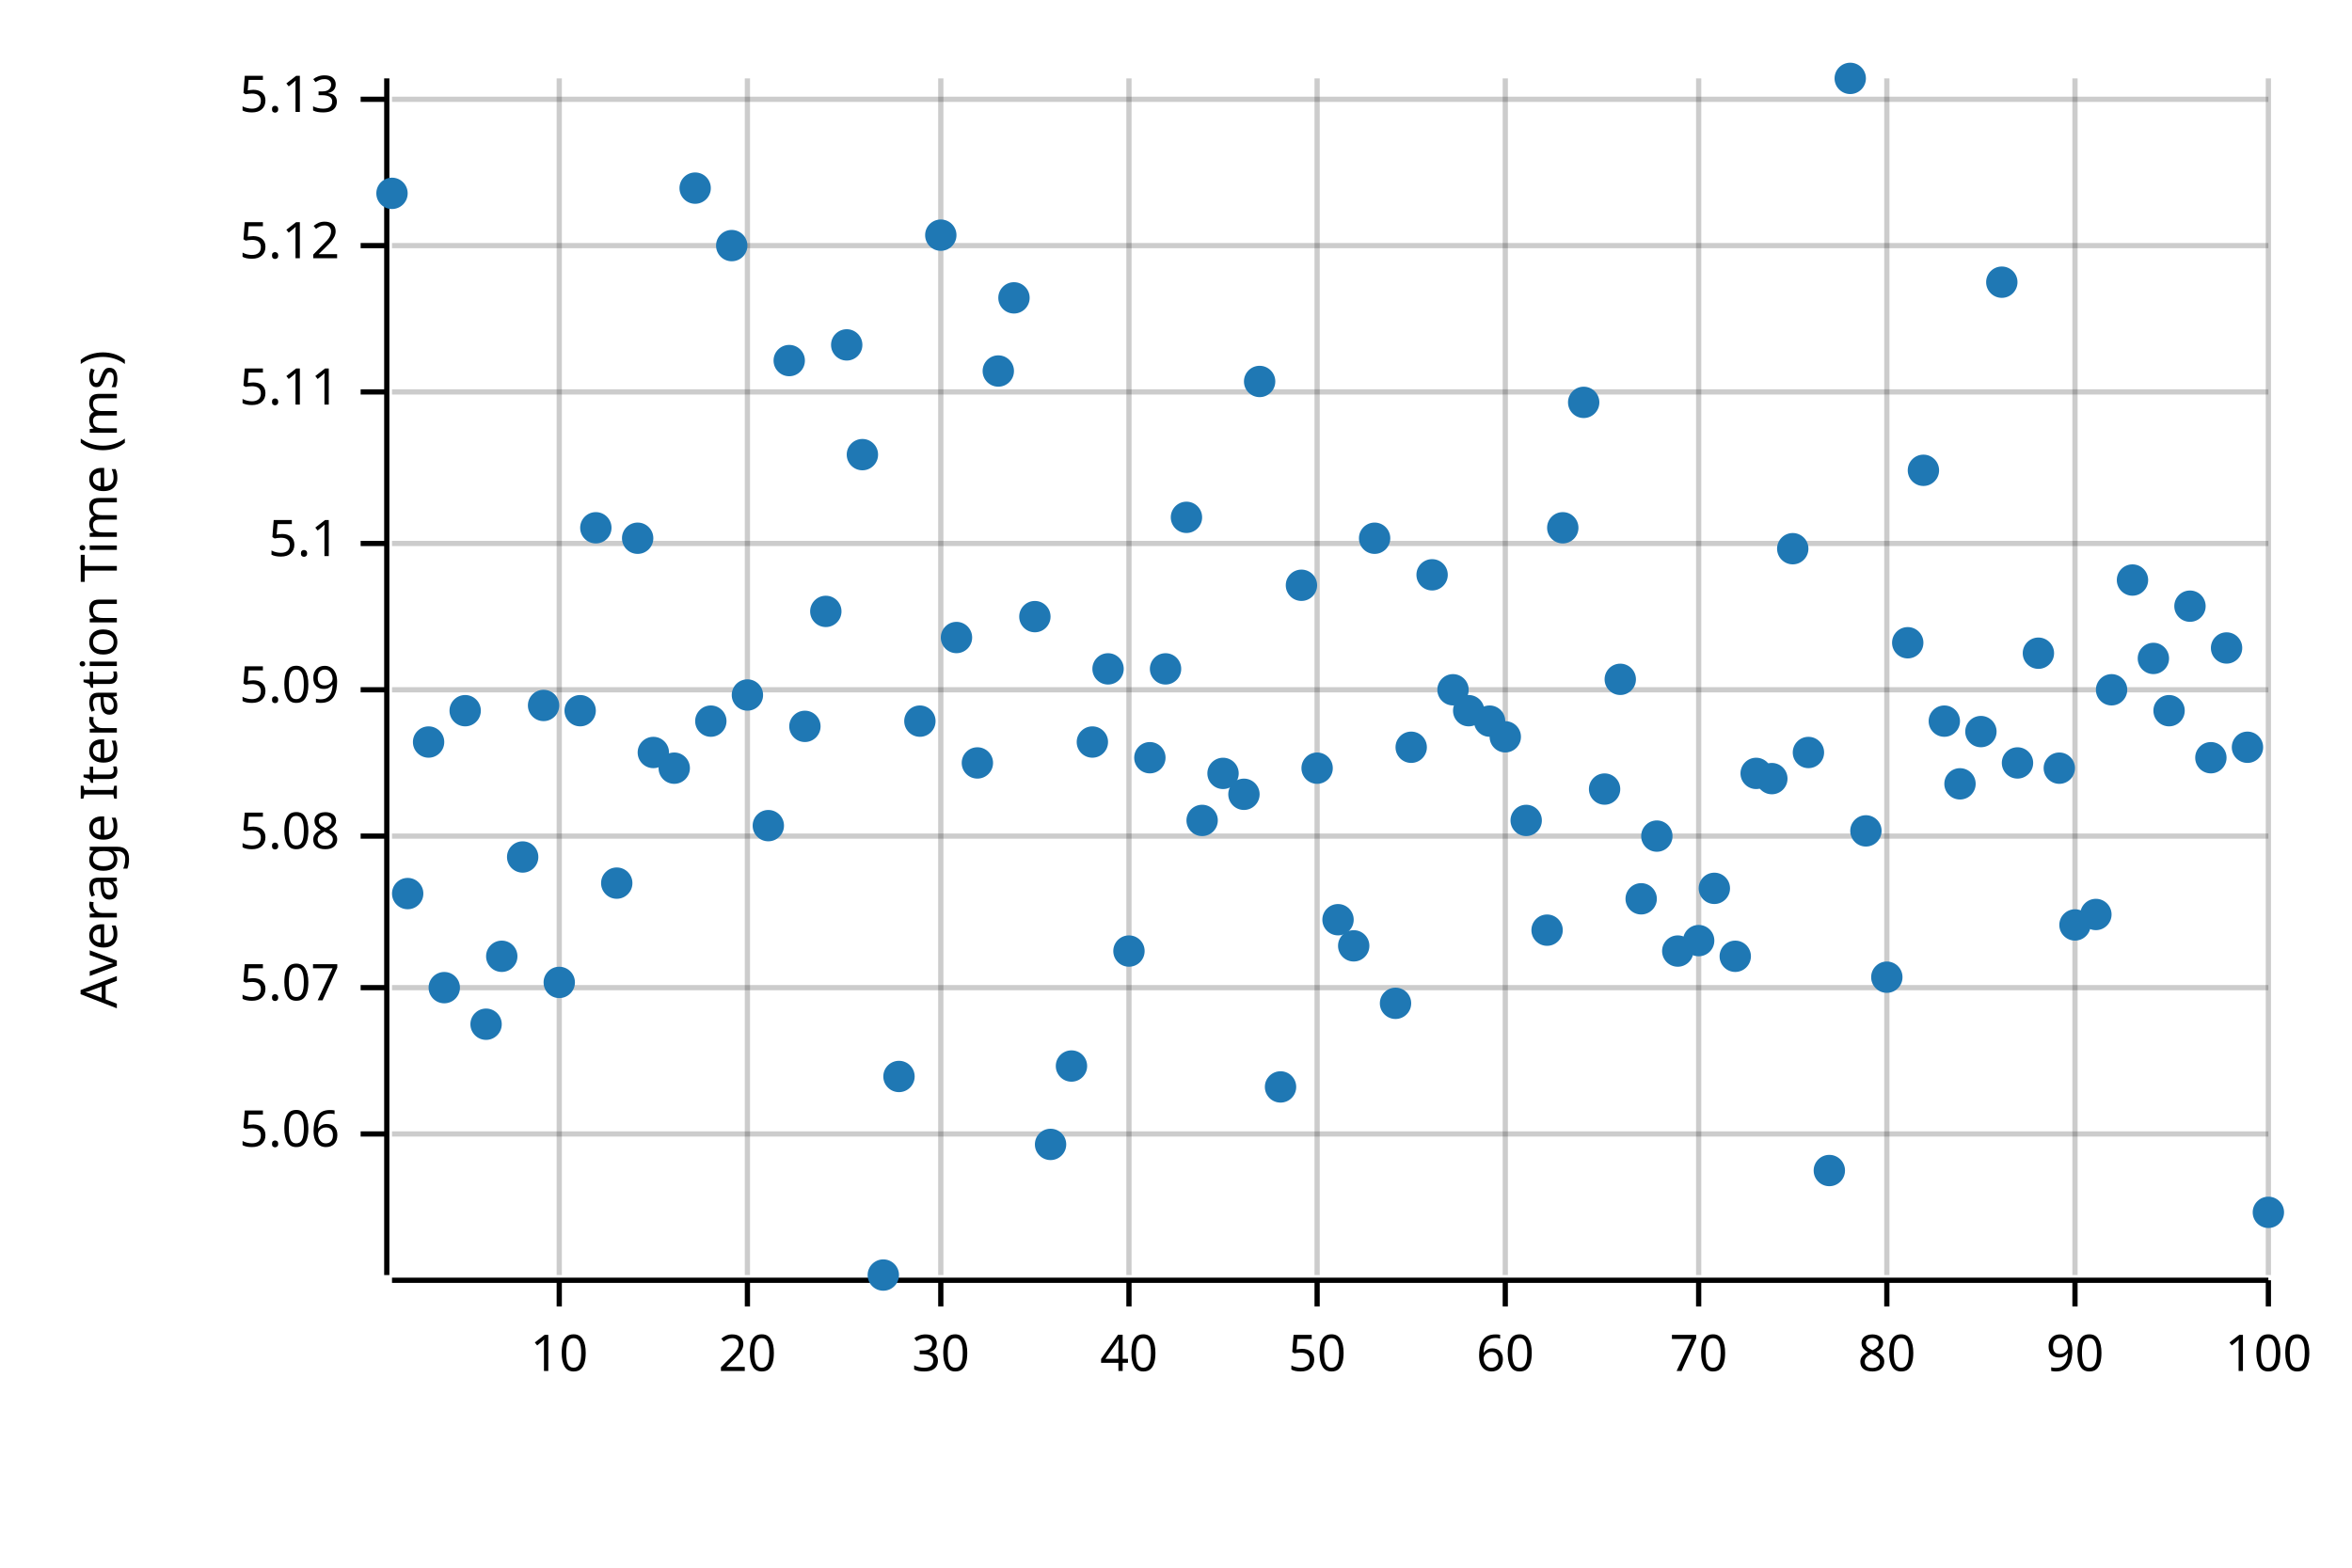
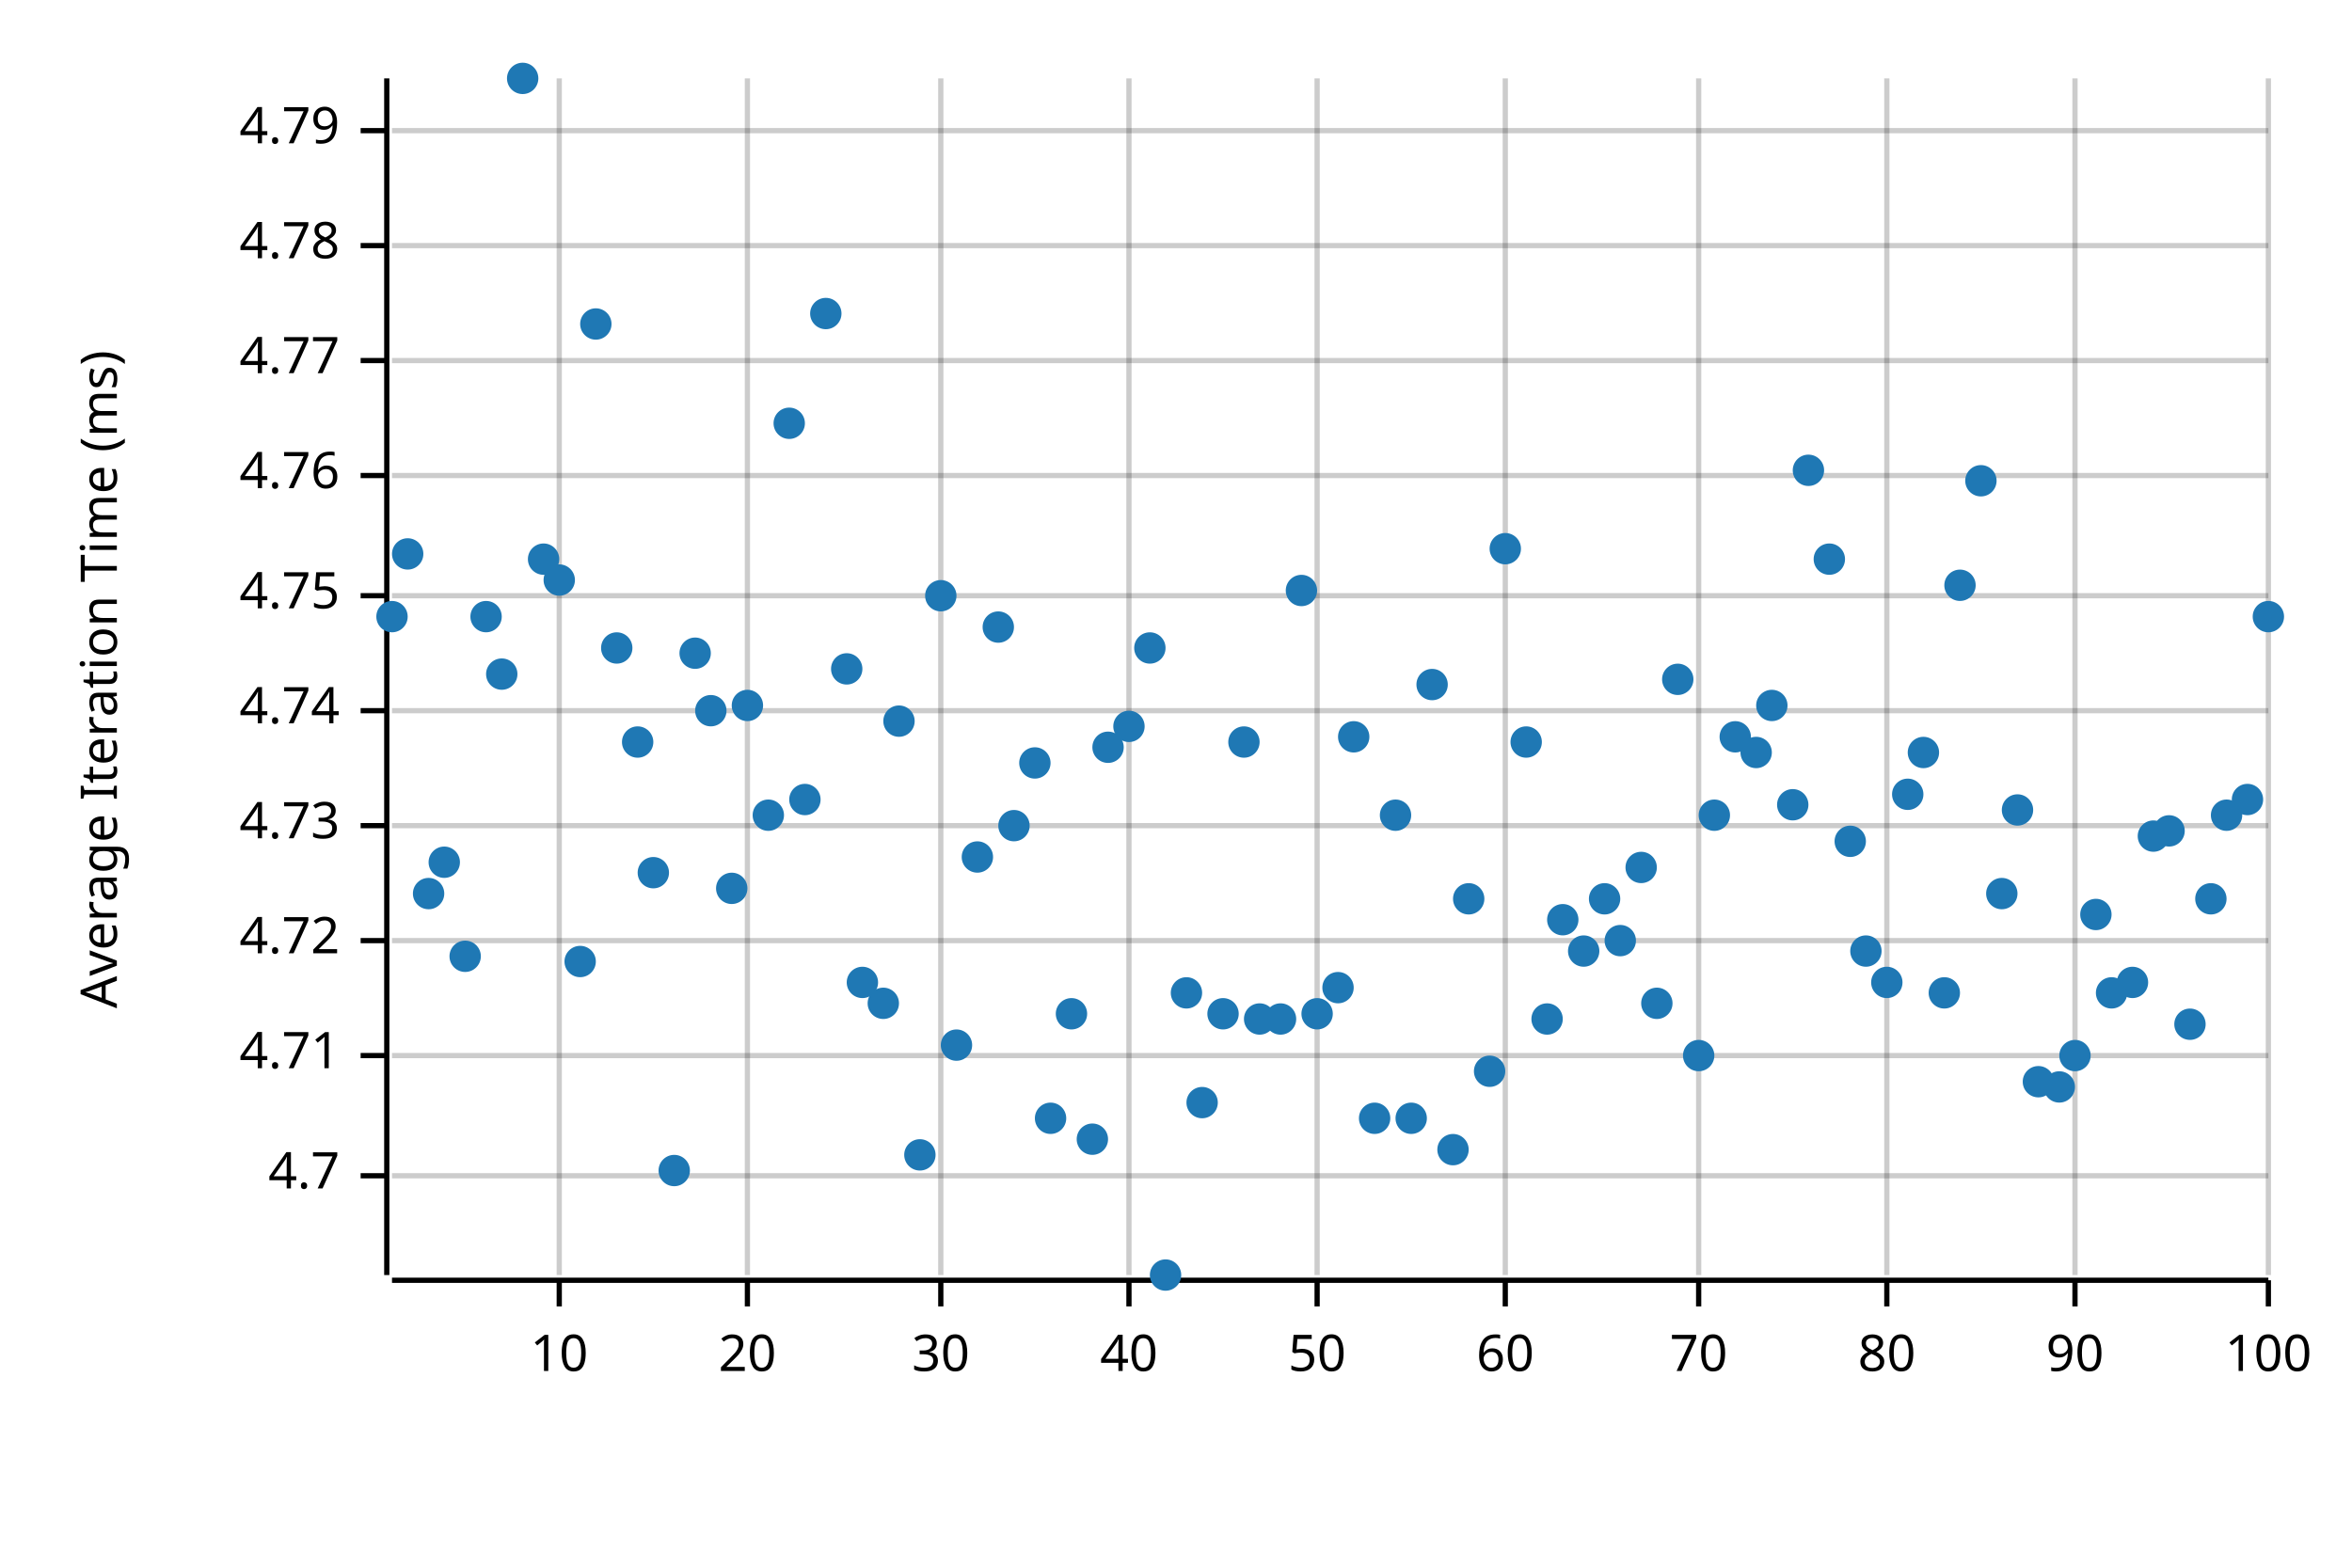
<svg xmlns="http://www.w3.org/2000/svg" width="450" height="300" viewBox="0 0 450 300">
  <text x="15" y="130" dy="0.76em" text-anchor="middle" font-family="sans-serif" font-size="9.677" opacity="1" fill="#000000" transform="rotate(270, 15, 130)">
Average Iteration Time (ms)
</text>
  <line opacity="0.2" stroke="#000000" stroke-width="1" x1="107" y1="244" x2="107" y2="15" />
  <line opacity="0.2" stroke="#000000" stroke-width="1" x1="143" y1="244" x2="143" y2="15" />
  <line opacity="0.2" stroke="#000000" stroke-width="1" x1="180" y1="244" x2="180" y2="15" />
  <line opacity="0.2" stroke="#000000" stroke-width="1" x1="216" y1="244" x2="216" y2="15" />
  <line opacity="0.2" stroke="#000000" stroke-width="1" x1="252" y1="244" x2="252" y2="15" />
  <line opacity="0.2" stroke="#000000" stroke-width="1" x1="288" y1="244" x2="288" y2="15" />
  <line opacity="0.2" stroke="#000000" stroke-width="1" x1="325" y1="244" x2="325" y2="15" />
  <line opacity="0.2" stroke="#000000" stroke-width="1" x1="361" y1="244" x2="361" y2="15" />
  <line opacity="0.2" stroke="#000000" stroke-width="1" x1="397" y1="244" x2="397" y2="15" />
  <line opacity="0.2" stroke="#000000" stroke-width="1" x1="434" y1="244" x2="434" y2="15" />
-   <line opacity="0.2" stroke="#000000" stroke-width="1" x1="75" y1="217" x2="434" y2="217" />
-   <line opacity="0.2" stroke="#000000" stroke-width="1" x1="75" y1="189" x2="434" y2="189" />
-   <line opacity="0.2" stroke="#000000" stroke-width="1" x1="75" y1="160" x2="434" y2="160" />
-   <line opacity="0.2" stroke="#000000" stroke-width="1" x1="75" y1="132" x2="434" y2="132" />
-   <line opacity="0.2" stroke="#000000" stroke-width="1" x1="75" y1="104" x2="434" y2="104" />
-   <line opacity="0.2" stroke="#000000" stroke-width="1" x1="75" y1="75" x2="434" y2="75" />
+   <line opacity="0.2" stroke="#000000" stroke-width="1" x1="75" y1="225" x2="434" y2="225" />
+   <line opacity="0.2" stroke="#000000" stroke-width="1" x1="75" y1="202" x2="434" y2="202" />
+   <line opacity="0.2" stroke="#000000" stroke-width="1" x1="75" y1="180" x2="434" y2="180" />
+   <line opacity="0.2" stroke="#000000" stroke-width="1" x1="75" y1="158" x2="434" y2="158" />
+   <line opacity="0.2" stroke="#000000" stroke-width="1" x1="75" y1="136" x2="434" y2="136" />
+   <line opacity="0.2" stroke="#000000" stroke-width="1" x1="75" y1="114" x2="434" y2="114" />
+   <line opacity="0.2" stroke="#000000" stroke-width="1" x1="75" y1="91" x2="434" y2="91" />
+   <line opacity="0.2" stroke="#000000" stroke-width="1" x1="75" y1="69" x2="434" y2="69" />
  <line opacity="0.2" stroke="#000000" stroke-width="1" x1="75" y1="47" x2="434" y2="47" />
-   <line opacity="0.2" stroke="#000000" stroke-width="1" x1="75" y1="19" x2="434" y2="19" />
+   <line opacity="0.2" stroke="#000000" stroke-width="1" x1="75" y1="25" x2="434" y2="25" />
  <polyline fill="none" opacity="1" stroke="#000000" stroke-width="1" points="74,15 74,244 " />
-   <text x="65" y="217" dy="0.5ex" text-anchor="end" font-family="sans-serif" font-size="9.677" opacity="1" fill="#000000">
- 5.06
- </text>
-   <polyline fill="none" opacity="1" stroke="#000000" stroke-width="1" points="69,217 74,217 " />
-   <text x="65" y="189" dy="0.5ex" text-anchor="end" font-family="sans-serif" font-size="9.677" opacity="1" fill="#000000">
- 5.07
- </text>
-   <polyline fill="none" opacity="1" stroke="#000000" stroke-width="1" points="69,189 74,189 " />
-   <text x="65" y="160" dy="0.5ex" text-anchor="end" font-family="sans-serif" font-size="9.677" opacity="1" fill="#000000">
- 5.08
- </text>
-   <polyline fill="none" opacity="1" stroke="#000000" stroke-width="1" points="69,160 74,160 " />
-   <text x="65" y="132" dy="0.5ex" text-anchor="end" font-family="sans-serif" font-size="9.677" opacity="1" fill="#000000">
- 5.09
- </text>
-   <polyline fill="none" opacity="1" stroke="#000000" stroke-width="1" points="69,132 74,132 " />
-   <text x="65" y="104" dy="0.5ex" text-anchor="end" font-family="sans-serif" font-size="9.677" opacity="1" fill="#000000">
- 5.1
- </text>
-   <polyline fill="none" opacity="1" stroke="#000000" stroke-width="1" points="69,104 74,104 " />
-   <text x="65" y="75" dy="0.5ex" text-anchor="end" font-family="sans-serif" font-size="9.677" opacity="1" fill="#000000">
- 5.11
- </text>
-   <polyline fill="none" opacity="1" stroke="#000000" stroke-width="1" points="69,75 74,75 " />
+   <text x="65" y="225" dy="0.5ex" text-anchor="end" font-family="sans-serif" font-size="9.677" opacity="1" fill="#000000">
+ 4.7
+ </text>
+   <polyline fill="none" opacity="1" stroke="#000000" stroke-width="1" points="69,225 74,225 " />
+   <text x="65" y="202" dy="0.5ex" text-anchor="end" font-family="sans-serif" font-size="9.677" opacity="1" fill="#000000">
+ 4.71
+ </text>
+   <polyline fill="none" opacity="1" stroke="#000000" stroke-width="1" points="69,202 74,202 " />
+   <text x="65" y="180" dy="0.5ex" text-anchor="end" font-family="sans-serif" font-size="9.677" opacity="1" fill="#000000">
+ 4.72
+ </text>
+   <polyline fill="none" opacity="1" stroke="#000000" stroke-width="1" points="69,180 74,180 " />
+   <text x="65" y="158" dy="0.5ex" text-anchor="end" font-family="sans-serif" font-size="9.677" opacity="1" fill="#000000">
+ 4.73
+ </text>
+   <polyline fill="none" opacity="1" stroke="#000000" stroke-width="1" points="69,158 74,158 " />
+   <text x="65" y="136" dy="0.5ex" text-anchor="end" font-family="sans-serif" font-size="9.677" opacity="1" fill="#000000">
+ 4.74
+ </text>
+   <polyline fill="none" opacity="1" stroke="#000000" stroke-width="1" points="69,136 74,136 " />
+   <text x="65" y="114" dy="0.5ex" text-anchor="end" font-family="sans-serif" font-size="9.677" opacity="1" fill="#000000">
+ 4.75
+ </text>
+   <polyline fill="none" opacity="1" stroke="#000000" stroke-width="1" points="69,114 74,114 " />
+   <text x="65" y="91" dy="0.5ex" text-anchor="end" font-family="sans-serif" font-size="9.677" opacity="1" fill="#000000">
+ 4.76
+ </text>
+   <polyline fill="none" opacity="1" stroke="#000000" stroke-width="1" points="69,91 74,91 " />
+   <text x="65" y="69" dy="0.5ex" text-anchor="end" font-family="sans-serif" font-size="9.677" opacity="1" fill="#000000">
+ 4.77
+ </text>
+   <polyline fill="none" opacity="1" stroke="#000000" stroke-width="1" points="69,69 74,69 " />
  <text x="65" y="47" dy="0.5ex" text-anchor="end" font-family="sans-serif" font-size="9.677" opacity="1" fill="#000000">
- 5.12
+ 4.78
</text>
  <polyline fill="none" opacity="1" stroke="#000000" stroke-width="1" points="69,47 74,47 " />
-   <text x="65" y="19" dy="0.5ex" text-anchor="end" font-family="sans-serif" font-size="9.677" opacity="1" fill="#000000">
- 5.13
- </text>
-   <polyline fill="none" opacity="1" stroke="#000000" stroke-width="1" points="69,19 74,19 " />
+   <text x="65" y="25" dy="0.5ex" text-anchor="end" font-family="sans-serif" font-size="9.677" opacity="1" fill="#000000">
+ 4.79
+ </text>
+   <polyline fill="none" opacity="1" stroke="#000000" stroke-width="1" points="69,25 74,25 " />
  <polyline fill="none" opacity="1" stroke="#000000" stroke-width="1" points="75,245 434,245 " />
  <text x="107" y="255" dy="0.76em" text-anchor="middle" font-family="sans-serif" font-size="9.677" opacity="1" fill="#000000">
10
</text>
  <polyline fill="none" opacity="1" stroke="#000000" stroke-width="1" points="107,245 107,250 " />
  <text x="143" y="255" dy="0.76em" text-anchor="middle" font-family="sans-serif" font-size="9.677" opacity="1" fill="#000000">
20
</text>
  <polyline fill="none" opacity="1" stroke="#000000" stroke-width="1" points="143,245 143,250 " />
  <text x="180" y="255" dy="0.76em" text-anchor="middle" font-family="sans-serif" font-size="9.677" opacity="1" fill="#000000">
30
</text>
  <polyline fill="none" opacity="1" stroke="#000000" stroke-width="1" points="180,245 180,250 " />
  <text x="216" y="255" dy="0.76em" text-anchor="middle" font-family="sans-serif" font-size="9.677" opacity="1" fill="#000000">
40
</text>
  <polyline fill="none" opacity="1" stroke="#000000" stroke-width="1" points="216,245 216,250 " />
  <text x="252" y="255" dy="0.76em" text-anchor="middle" font-family="sans-serif" font-size="9.677" opacity="1" fill="#000000">
50
</text>
  <polyline fill="none" opacity="1" stroke="#000000" stroke-width="1" points="252,245 252,250 " />
  <text x="288" y="255" dy="0.76em" text-anchor="middle" font-family="sans-serif" font-size="9.677" opacity="1" fill="#000000">
60
</text>
  <polyline fill="none" opacity="1" stroke="#000000" stroke-width="1" points="288,245 288,250 " />
  <text x="325" y="255" dy="0.76em" text-anchor="middle" font-family="sans-serif" font-size="9.677" opacity="1" fill="#000000">
70
</text>
  <polyline fill="none" opacity="1" stroke="#000000" stroke-width="1" points="325,245 325,250 " />
  <text x="361" y="255" dy="0.76em" text-anchor="middle" font-family="sans-serif" font-size="9.677" opacity="1" fill="#000000">
80
</text>
  <polyline fill="none" opacity="1" stroke="#000000" stroke-width="1" points="361,245 361,250 " />
  <text x="397" y="255" dy="0.76em" text-anchor="middle" font-family="sans-serif" font-size="9.677" opacity="1" fill="#000000">
90
</text>
  <polyline fill="none" opacity="1" stroke="#000000" stroke-width="1" points="397,245 397,250 " />
  <text x="434" y="255" dy="0.76em" text-anchor="middle" font-family="sans-serif" font-size="9.677" opacity="1" fill="#000000">
100
</text>
  <polyline fill="none" opacity="1" stroke="#000000" stroke-width="1" points="434,245 434,250 " />
-   <circle cx="75" cy="37" r="3" opacity="1" fill="#1F78B4" stroke="none" stroke-width="1" />
-   <circle cx="78" cy="171" r="3" opacity="1" fill="#1F78B4" stroke="none" stroke-width="1" />
-   <circle cx="82" cy="142" r="3" opacity="1" fill="#1F78B4" stroke="none" stroke-width="1" />
-   <circle cx="85" cy="189" r="3" opacity="1" fill="#1F78B4" stroke="none" stroke-width="1" />
-   <circle cx="89" cy="136" r="3" opacity="1" fill="#1F78B4" stroke="none" stroke-width="1" />
-   <circle cx="93" cy="196" r="3" opacity="1" fill="#1F78B4" stroke="none" stroke-width="1" />
-   <circle cx="96" cy="183" r="3" opacity="1" fill="#1F78B4" stroke="none" stroke-width="1" />
-   <circle cx="100" cy="164" r="3" opacity="1" fill="#1F78B4" stroke="none" stroke-width="1" />
-   <circle cx="104" cy="135" r="3" opacity="1" fill="#1F78B4" stroke="none" stroke-width="1" />
-   <circle cx="107" cy="188" r="3" opacity="1" fill="#1F78B4" stroke="none" stroke-width="1" />
-   <circle cx="111" cy="136" r="3" opacity="1" fill="#1F78B4" stroke="none" stroke-width="1" />
-   <circle cx="114" cy="101" r="3" opacity="1" fill="#1F78B4" stroke="none" stroke-width="1" />
-   <circle cx="118" cy="169" r="3" opacity="1" fill="#1F78B4" stroke="none" stroke-width="1" />
-   <circle cx="122" cy="103" r="3" opacity="1" fill="#1F78B4" stroke="none" stroke-width="1" />
-   <circle cx="125" cy="144" r="3" opacity="1" fill="#1F78B4" stroke="none" stroke-width="1" />
-   <circle cx="129" cy="147" r="3" opacity="1" fill="#1F78B4" stroke="none" stroke-width="1" />
-   <circle cx="133" cy="36" r="3" opacity="1" fill="#1F78B4" stroke="none" stroke-width="1" />
-   <circle cx="136" cy="138" r="3" opacity="1" fill="#1F78B4" stroke="none" stroke-width="1" />
-   <circle cx="140" cy="47" r="3" opacity="1" fill="#1F78B4" stroke="none" stroke-width="1" />
-   <circle cx="143" cy="133" r="3" opacity="1" fill="#1F78B4" stroke="none" stroke-width="1" />
-   <circle cx="147" cy="158" r="3" opacity="1" fill="#1F78B4" stroke="none" stroke-width="1" />
-   <circle cx="151" cy="69" r="3" opacity="1" fill="#1F78B4" stroke="none" stroke-width="1" />
-   <circle cx="154" cy="139" r="3" opacity="1" fill="#1F78B4" stroke="none" stroke-width="1" />
-   <circle cx="158" cy="117" r="3" opacity="1" fill="#1F78B4" stroke="none" stroke-width="1" />
-   <circle cx="162" cy="66" r="3" opacity="1" fill="#1F78B4" stroke="none" stroke-width="1" />
-   <circle cx="165" cy="87" r="3" opacity="1" fill="#1F78B4" stroke="none" stroke-width="1" />
-   <circle cx="169" cy="244" r="3" opacity="1" fill="#1F78B4" stroke="none" stroke-width="1" />
-   <circle cx="172" cy="206" r="3" opacity="1" fill="#1F78B4" stroke="none" stroke-width="1" />
-   <circle cx="176" cy="138" r="3" opacity="1" fill="#1F78B4" stroke="none" stroke-width="1" />
-   <circle cx="180" cy="45" r="3" opacity="1" fill="#1F78B4" stroke="none" stroke-width="1" />
-   <circle cx="183" cy="122" r="3" opacity="1" fill="#1F78B4" stroke="none" stroke-width="1" />
-   <circle cx="187" cy="146" r="3" opacity="1" fill="#1F78B4" stroke="none" stroke-width="1" />
-   <circle cx="191" cy="71" r="3" opacity="1" fill="#1F78B4" stroke="none" stroke-width="1" />
-   <circle cx="194" cy="57" r="3" opacity="1" fill="#1F78B4" stroke="none" stroke-width="1" />
-   <circle cx="198" cy="118" r="3" opacity="1" fill="#1F78B4" stroke="none" stroke-width="1" />
-   <circle cx="201" cy="219" r="3" opacity="1" fill="#1F78B4" stroke="none" stroke-width="1" />
-   <circle cx="205" cy="204" r="3" opacity="1" fill="#1F78B4" stroke="none" stroke-width="1" />
-   <circle cx="209" cy="142" r="3" opacity="1" fill="#1F78B4" stroke="none" stroke-width="1" />
-   <circle cx="212" cy="128" r="3" opacity="1" fill="#1F78B4" stroke="none" stroke-width="1" />
-   <circle cx="216" cy="182" r="3" opacity="1" fill="#1F78B4" stroke="none" stroke-width="1" />
-   <circle cx="220" cy="145" r="3" opacity="1" fill="#1F78B4" stroke="none" stroke-width="1" />
-   <circle cx="223" cy="128" r="3" opacity="1" fill="#1F78B4" stroke="none" stroke-width="1" />
-   <circle cx="227" cy="99" r="3" opacity="1" fill="#1F78B4" stroke="none" stroke-width="1" />
-   <circle cx="230" cy="157" r="3" opacity="1" fill="#1F78B4" stroke="none" stroke-width="1" />
-   <circle cx="234" cy="148" r="3" opacity="1" fill="#1F78B4" stroke="none" stroke-width="1" />
-   <circle cx="238" cy="152" r="3" opacity="1" fill="#1F78B4" stroke="none" stroke-width="1" />
-   <circle cx="241" cy="73" r="3" opacity="1" fill="#1F78B4" stroke="none" stroke-width="1" />
-   <circle cx="245" cy="208" r="3" opacity="1" fill="#1F78B4" stroke="none" stroke-width="1" />
-   <circle cx="249" cy="112" r="3" opacity="1" fill="#1F78B4" stroke="none" stroke-width="1" />
-   <circle cx="252" cy="147" r="3" opacity="1" fill="#1F78B4" stroke="none" stroke-width="1" />
-   <circle cx="256" cy="176" r="3" opacity="1" fill="#1F78B4" stroke="none" stroke-width="1" />
-   <circle cx="259" cy="181" r="3" opacity="1" fill="#1F78B4" stroke="none" stroke-width="1" />
-   <circle cx="263" cy="103" r="3" opacity="1" fill="#1F78B4" stroke="none" stroke-width="1" />
-   <circle cx="267" cy="192" r="3" opacity="1" fill="#1F78B4" stroke="none" stroke-width="1" />
-   <circle cx="270" cy="143" r="3" opacity="1" fill="#1F78B4" stroke="none" stroke-width="1" />
-   <circle cx="274" cy="110" r="3" opacity="1" fill="#1F78B4" stroke="none" stroke-width="1" />
-   <circle cx="278" cy="132" r="3" opacity="1" fill="#1F78B4" stroke="none" stroke-width="1" />
-   <circle cx="281" cy="136" r="3" opacity="1" fill="#1F78B4" stroke="none" stroke-width="1" />
-   <circle cx="285" cy="138" r="3" opacity="1" fill="#1F78B4" stroke="none" stroke-width="1" />
-   <circle cx="288" cy="141" r="3" opacity="1" fill="#1F78B4" stroke="none" stroke-width="1" />
-   <circle cx="292" cy="157" r="3" opacity="1" fill="#1F78B4" stroke="none" stroke-width="1" />
-   <circle cx="296" cy="178" r="3" opacity="1" fill="#1F78B4" stroke="none" stroke-width="1" />
-   <circle cx="299" cy="101" r="3" opacity="1" fill="#1F78B4" stroke="none" stroke-width="1" />
-   <circle cx="303" cy="77" r="3" opacity="1" fill="#1F78B4" stroke="none" stroke-width="1" />
-   <circle cx="307" cy="151" r="3" opacity="1" fill="#1F78B4" stroke="none" stroke-width="1" />
-   <circle cx="310" cy="130" r="3" opacity="1" fill="#1F78B4" stroke="none" stroke-width="1" />
-   <circle cx="314" cy="172" r="3" opacity="1" fill="#1F78B4" stroke="none" stroke-width="1" />
-   <circle cx="317" cy="160" r="3" opacity="1" fill="#1F78B4" stroke="none" stroke-width="1" />
-   <circle cx="321" cy="182" r="3" opacity="1" fill="#1F78B4" stroke="none" stroke-width="1" />
-   <circle cx="325" cy="180" r="3" opacity="1" fill="#1F78B4" stroke="none" stroke-width="1" />
-   <circle cx="328" cy="170" r="3" opacity="1" fill="#1F78B4" stroke="none" stroke-width="1" />
-   <circle cx="332" cy="183" r="3" opacity="1" fill="#1F78B4" stroke="none" stroke-width="1" />
-   <circle cx="336" cy="148" r="3" opacity="1" fill="#1F78B4" stroke="none" stroke-width="1" />
-   <circle cx="339" cy="149" r="3" opacity="1" fill="#1F78B4" stroke="none" stroke-width="1" />
-   <circle cx="343" cy="105" r="3" opacity="1" fill="#1F78B4" stroke="none" stroke-width="1" />
-   <circle cx="346" cy="144" r="3" opacity="1" fill="#1F78B4" stroke="none" stroke-width="1" />
-   <circle cx="350" cy="224" r="3" opacity="1" fill="#1F78B4" stroke="none" stroke-width="1" />
-   <circle cx="354" cy="15" r="3" opacity="1" fill="#1F78B4" stroke="none" stroke-width="1" />
-   <circle cx="357" cy="159" r="3" opacity="1" fill="#1F78B4" stroke="none" stroke-width="1" />
-   <circle cx="361" cy="187" r="3" opacity="1" fill="#1F78B4" stroke="none" stroke-width="1" />
-   <circle cx="365" cy="123" r="3" opacity="1" fill="#1F78B4" stroke="none" stroke-width="1" />
-   <circle cx="368" cy="90" r="3" opacity="1" fill="#1F78B4" stroke="none" stroke-width="1" />
-   <circle cx="372" cy="138" r="3" opacity="1" fill="#1F78B4" stroke="none" stroke-width="1" />
-   <circle cx="375" cy="150" r="3" opacity="1" fill="#1F78B4" stroke="none" stroke-width="1" />
-   <circle cx="379" cy="140" r="3" opacity="1" fill="#1F78B4" stroke="none" stroke-width="1" />
-   <circle cx="383" cy="54" r="3" opacity="1" fill="#1F78B4" stroke="none" stroke-width="1" />
-   <circle cx="386" cy="146" r="3" opacity="1" fill="#1F78B4" stroke="none" stroke-width="1" />
-   <circle cx="390" cy="125" r="3" opacity="1" fill="#1F78B4" stroke="none" stroke-width="1" />
-   <circle cx="394" cy="147" r="3" opacity="1" fill="#1F78B4" stroke="none" stroke-width="1" />
-   <circle cx="397" cy="177" r="3" opacity="1" fill="#1F78B4" stroke="none" stroke-width="1" />
+   <circle cx="75" cy="118" r="3" opacity="1" fill="#1F78B4" stroke="none" stroke-width="1" />
+   <circle cx="78" cy="106" r="3" opacity="1" fill="#1F78B4" stroke="none" stroke-width="1" />
+   <circle cx="82" cy="171" r="3" opacity="1" fill="#1F78B4" stroke="none" stroke-width="1" />
+   <circle cx="85" cy="165" r="3" opacity="1" fill="#1F78B4" stroke="none" stroke-width="1" />
+   <circle cx="89" cy="183" r="3" opacity="1" fill="#1F78B4" stroke="none" stroke-width="1" />
+   <circle cx="93" cy="118" r="3" opacity="1" fill="#1F78B4" stroke="none" stroke-width="1" />
+   <circle cx="96" cy="129" r="3" opacity="1" fill="#1F78B4" stroke="none" stroke-width="1" />
+   <circle cx="100" cy="15" r="3" opacity="1" fill="#1F78B4" stroke="none" stroke-width="1" />
+   <circle cx="104" cy="107" r="3" opacity="1" fill="#1F78B4" stroke="none" stroke-width="1" />
+   <circle cx="107" cy="111" r="3" opacity="1" fill="#1F78B4" stroke="none" stroke-width="1" />
+   <circle cx="111" cy="184" r="3" opacity="1" fill="#1F78B4" stroke="none" stroke-width="1" />
+   <circle cx="114" cy="62" r="3" opacity="1" fill="#1F78B4" stroke="none" stroke-width="1" />
+   <circle cx="118" cy="124" r="3" opacity="1" fill="#1F78B4" stroke="none" stroke-width="1" />
+   <circle cx="122" cy="142" r="3" opacity="1" fill="#1F78B4" stroke="none" stroke-width="1" />
+   <circle cx="125" cy="167" r="3" opacity="1" fill="#1F78B4" stroke="none" stroke-width="1" />
+   <circle cx="129" cy="224" r="3" opacity="1" fill="#1F78B4" stroke="none" stroke-width="1" />
+   <circle cx="133" cy="125" r="3" opacity="1" fill="#1F78B4" stroke="none" stroke-width="1" />
+   <circle cx="136" cy="136" r="3" opacity="1" fill="#1F78B4" stroke="none" stroke-width="1" />
+   <circle cx="140" cy="170" r="3" opacity="1" fill="#1F78B4" stroke="none" stroke-width="1" />
+   <circle cx="143" cy="135" r="3" opacity="1" fill="#1F78B4" stroke="none" stroke-width="1" />
+   <circle cx="147" cy="156" r="3" opacity="1" fill="#1F78B4" stroke="none" stroke-width="1" />
+   <circle cx="151" cy="81" r="3" opacity="1" fill="#1F78B4" stroke="none" stroke-width="1" />
+   <circle cx="154" cy="153" r="3" opacity="1" fill="#1F78B4" stroke="none" stroke-width="1" />
+   <circle cx="158" cy="60" r="3" opacity="1" fill="#1F78B4" stroke="none" stroke-width="1" />
+   <circle cx="162" cy="128" r="3" opacity="1" fill="#1F78B4" stroke="none" stroke-width="1" />
+   <circle cx="165" cy="188" r="3" opacity="1" fill="#1F78B4" stroke="none" stroke-width="1" />
+   <circle cx="169" cy="192" r="3" opacity="1" fill="#1F78B4" stroke="none" stroke-width="1" />
+   <circle cx="172" cy="138" r="3" opacity="1" fill="#1F78B4" stroke="none" stroke-width="1" />
+   <circle cx="176" cy="221" r="3" opacity="1" fill="#1F78B4" stroke="none" stroke-width="1" />
+   <circle cx="180" cy="114" r="3" opacity="1" fill="#1F78B4" stroke="none" stroke-width="1" />
+   <circle cx="183" cy="200" r="3" opacity="1" fill="#1F78B4" stroke="none" stroke-width="1" />
+   <circle cx="187" cy="164" r="3" opacity="1" fill="#1F78B4" stroke="none" stroke-width="1" />
+   <circle cx="191" cy="120" r="3" opacity="1" fill="#1F78B4" stroke="none" stroke-width="1" />
+   <circle cx="194" cy="158" r="3" opacity="1" fill="#1F78B4" stroke="none" stroke-width="1" />
+   <circle cx="198" cy="146" r="3" opacity="1" fill="#1F78B4" stroke="none" stroke-width="1" />
+   <circle cx="201" cy="214" r="3" opacity="1" fill="#1F78B4" stroke="none" stroke-width="1" />
+   <circle cx="205" cy="194" r="3" opacity="1" fill="#1F78B4" stroke="none" stroke-width="1" />
+   <circle cx="209" cy="218" r="3" opacity="1" fill="#1F78B4" stroke="none" stroke-width="1" />
+   <circle cx="212" cy="143" r="3" opacity="1" fill="#1F78B4" stroke="none" stroke-width="1" />
+   <circle cx="216" cy="139" r="3" opacity="1" fill="#1F78B4" stroke="none" stroke-width="1" />
+   <circle cx="220" cy="124" r="3" opacity="1" fill="#1F78B4" stroke="none" stroke-width="1" />
+   <circle cx="223" cy="244" r="3" opacity="1" fill="#1F78B4" stroke="none" stroke-width="1" />
+   <circle cx="227" cy="190" r="3" opacity="1" fill="#1F78B4" stroke="none" stroke-width="1" />
+   <circle cx="230" cy="211" r="3" opacity="1" fill="#1F78B4" stroke="none" stroke-width="1" />
+   <circle cx="234" cy="194" r="3" opacity="1" fill="#1F78B4" stroke="none" stroke-width="1" />
+   <circle cx="238" cy="142" r="3" opacity="1" fill="#1F78B4" stroke="none" stroke-width="1" />
+   <circle cx="241" cy="195" r="3" opacity="1" fill="#1F78B4" stroke="none" stroke-width="1" />
+   <circle cx="245" cy="195" r="3" opacity="1" fill="#1F78B4" stroke="none" stroke-width="1" />
+   <circle cx="249" cy="113" r="3" opacity="1" fill="#1F78B4" stroke="none" stroke-width="1" />
+   <circle cx="252" cy="194" r="3" opacity="1" fill="#1F78B4" stroke="none" stroke-width="1" />
+   <circle cx="256" cy="189" r="3" opacity="1" fill="#1F78B4" stroke="none" stroke-width="1" />
+   <circle cx="259" cy="141" r="3" opacity="1" fill="#1F78B4" stroke="none" stroke-width="1" />
+   <circle cx="263" cy="214" r="3" opacity="1" fill="#1F78B4" stroke="none" stroke-width="1" />
+   <circle cx="267" cy="156" r="3" opacity="1" fill="#1F78B4" stroke="none" stroke-width="1" />
+   <circle cx="270" cy="214" r="3" opacity="1" fill="#1F78B4" stroke="none" stroke-width="1" />
+   <circle cx="274" cy="131" r="3" opacity="1" fill="#1F78B4" stroke="none" stroke-width="1" />
+   <circle cx="278" cy="220" r="3" opacity="1" fill="#1F78B4" stroke="none" stroke-width="1" />
+   <circle cx="281" cy="172" r="3" opacity="1" fill="#1F78B4" stroke="none" stroke-width="1" />
+   <circle cx="285" cy="205" r="3" opacity="1" fill="#1F78B4" stroke="none" stroke-width="1" />
+   <circle cx="288" cy="105" r="3" opacity="1" fill="#1F78B4" stroke="none" stroke-width="1" />
+   <circle cx="292" cy="142" r="3" opacity="1" fill="#1F78B4" stroke="none" stroke-width="1" />
+   <circle cx="296" cy="195" r="3" opacity="1" fill="#1F78B4" stroke="none" stroke-width="1" />
+   <circle cx="299" cy="176" r="3" opacity="1" fill="#1F78B4" stroke="none" stroke-width="1" />
+   <circle cx="303" cy="182" r="3" opacity="1" fill="#1F78B4" stroke="none" stroke-width="1" />
+   <circle cx="307" cy="172" r="3" opacity="1" fill="#1F78B4" stroke="none" stroke-width="1" />
+   <circle cx="310" cy="180" r="3" opacity="1" fill="#1F78B4" stroke="none" stroke-width="1" />
+   <circle cx="314" cy="166" r="3" opacity="1" fill="#1F78B4" stroke="none" stroke-width="1" />
+   <circle cx="317" cy="192" r="3" opacity="1" fill="#1F78B4" stroke="none" stroke-width="1" />
+   <circle cx="321" cy="130" r="3" opacity="1" fill="#1F78B4" stroke="none" stroke-width="1" />
+   <circle cx="325" cy="202" r="3" opacity="1" fill="#1F78B4" stroke="none" stroke-width="1" />
+   <circle cx="328" cy="156" r="3" opacity="1" fill="#1F78B4" stroke="none" stroke-width="1" />
+   <circle cx="332" cy="141" r="3" opacity="1" fill="#1F78B4" stroke="none" stroke-width="1" />
+   <circle cx="336" cy="144" r="3" opacity="1" fill="#1F78B4" stroke="none" stroke-width="1" />
+   <circle cx="339" cy="135" r="3" opacity="1" fill="#1F78B4" stroke="none" stroke-width="1" />
+   <circle cx="343" cy="154" r="3" opacity="1" fill="#1F78B4" stroke="none" stroke-width="1" />
+   <circle cx="346" cy="90" r="3" opacity="1" fill="#1F78B4" stroke="none" stroke-width="1" />
+   <circle cx="350" cy="107" r="3" opacity="1" fill="#1F78B4" stroke="none" stroke-width="1" />
+   <circle cx="354" cy="161" r="3" opacity="1" fill="#1F78B4" stroke="none" stroke-width="1" />
+   <circle cx="357" cy="182" r="3" opacity="1" fill="#1F78B4" stroke="none" stroke-width="1" />
+   <circle cx="361" cy="188" r="3" opacity="1" fill="#1F78B4" stroke="none" stroke-width="1" />
+   <circle cx="365" cy="152" r="3" opacity="1" fill="#1F78B4" stroke="none" stroke-width="1" />
+   <circle cx="368" cy="144" r="3" opacity="1" fill="#1F78B4" stroke="none" stroke-width="1" />
+   <circle cx="372" cy="190" r="3" opacity="1" fill="#1F78B4" stroke="none" stroke-width="1" />
+   <circle cx="375" cy="112" r="3" opacity="1" fill="#1F78B4" stroke="none" stroke-width="1" />
+   <circle cx="379" cy="92" r="3" opacity="1" fill="#1F78B4" stroke="none" stroke-width="1" />
+   <circle cx="383" cy="171" r="3" opacity="1" fill="#1F78B4" stroke="none" stroke-width="1" />
+   <circle cx="386" cy="155" r="3" opacity="1" fill="#1F78B4" stroke="none" stroke-width="1" />
+   <circle cx="390" cy="207" r="3" opacity="1" fill="#1F78B4" stroke="none" stroke-width="1" />
+   <circle cx="394" cy="208" r="3" opacity="1" fill="#1F78B4" stroke="none" stroke-width="1" />
+   <circle cx="397" cy="202" r="3" opacity="1" fill="#1F78B4" stroke="none" stroke-width="1" />
  <circle cx="401" cy="175" r="3" opacity="1" fill="#1F78B4" stroke="none" stroke-width="1" />
-   <circle cx="404" cy="132" r="3" opacity="1" fill="#1F78B4" stroke="none" stroke-width="1" />
-   <circle cx="408" cy="111" r="3" opacity="1" fill="#1F78B4" stroke="none" stroke-width="1" />
-   <circle cx="412" cy="126" r="3" opacity="1" fill="#1F78B4" stroke="none" stroke-width="1" />
-   <circle cx="415" cy="136" r="3" opacity="1" fill="#1F78B4" stroke="none" stroke-width="1" />
-   <circle cx="419" cy="116" r="3" opacity="1" fill="#1F78B4" stroke="none" stroke-width="1" />
-   <circle cx="423" cy="145" r="3" opacity="1" fill="#1F78B4" stroke="none" stroke-width="1" />
-   <circle cx="426" cy="124" r="3" opacity="1" fill="#1F78B4" stroke="none" stroke-width="1" />
-   <circle cx="430" cy="143" r="3" opacity="1" fill="#1F78B4" stroke="none" stroke-width="1" />
-   <circle cx="434" cy="232" r="3" opacity="1" fill="#1F78B4" stroke="none" stroke-width="1" />
+   <circle cx="404" cy="190" r="3" opacity="1" fill="#1F78B4" stroke="none" stroke-width="1" />
+   <circle cx="408" cy="188" r="3" opacity="1" fill="#1F78B4" stroke="none" stroke-width="1" />
+   <circle cx="412" cy="160" r="3" opacity="1" fill="#1F78B4" stroke="none" stroke-width="1" />
+   <circle cx="415" cy="159" r="3" opacity="1" fill="#1F78B4" stroke="none" stroke-width="1" />
+   <circle cx="419" cy="196" r="3" opacity="1" fill="#1F78B4" stroke="none" stroke-width="1" />
+   <circle cx="423" cy="172" r="3" opacity="1" fill="#1F78B4" stroke="none" stroke-width="1" />
+   <circle cx="426" cy="156" r="3" opacity="1" fill="#1F78B4" stroke="none" stroke-width="1" />
+   <circle cx="430" cy="153" r="3" opacity="1" fill="#1F78B4" stroke="none" stroke-width="1" />
+   <circle cx="434" cy="118" r="3" opacity="1" fill="#1F78B4" stroke="none" stroke-width="1" />
</svg>
